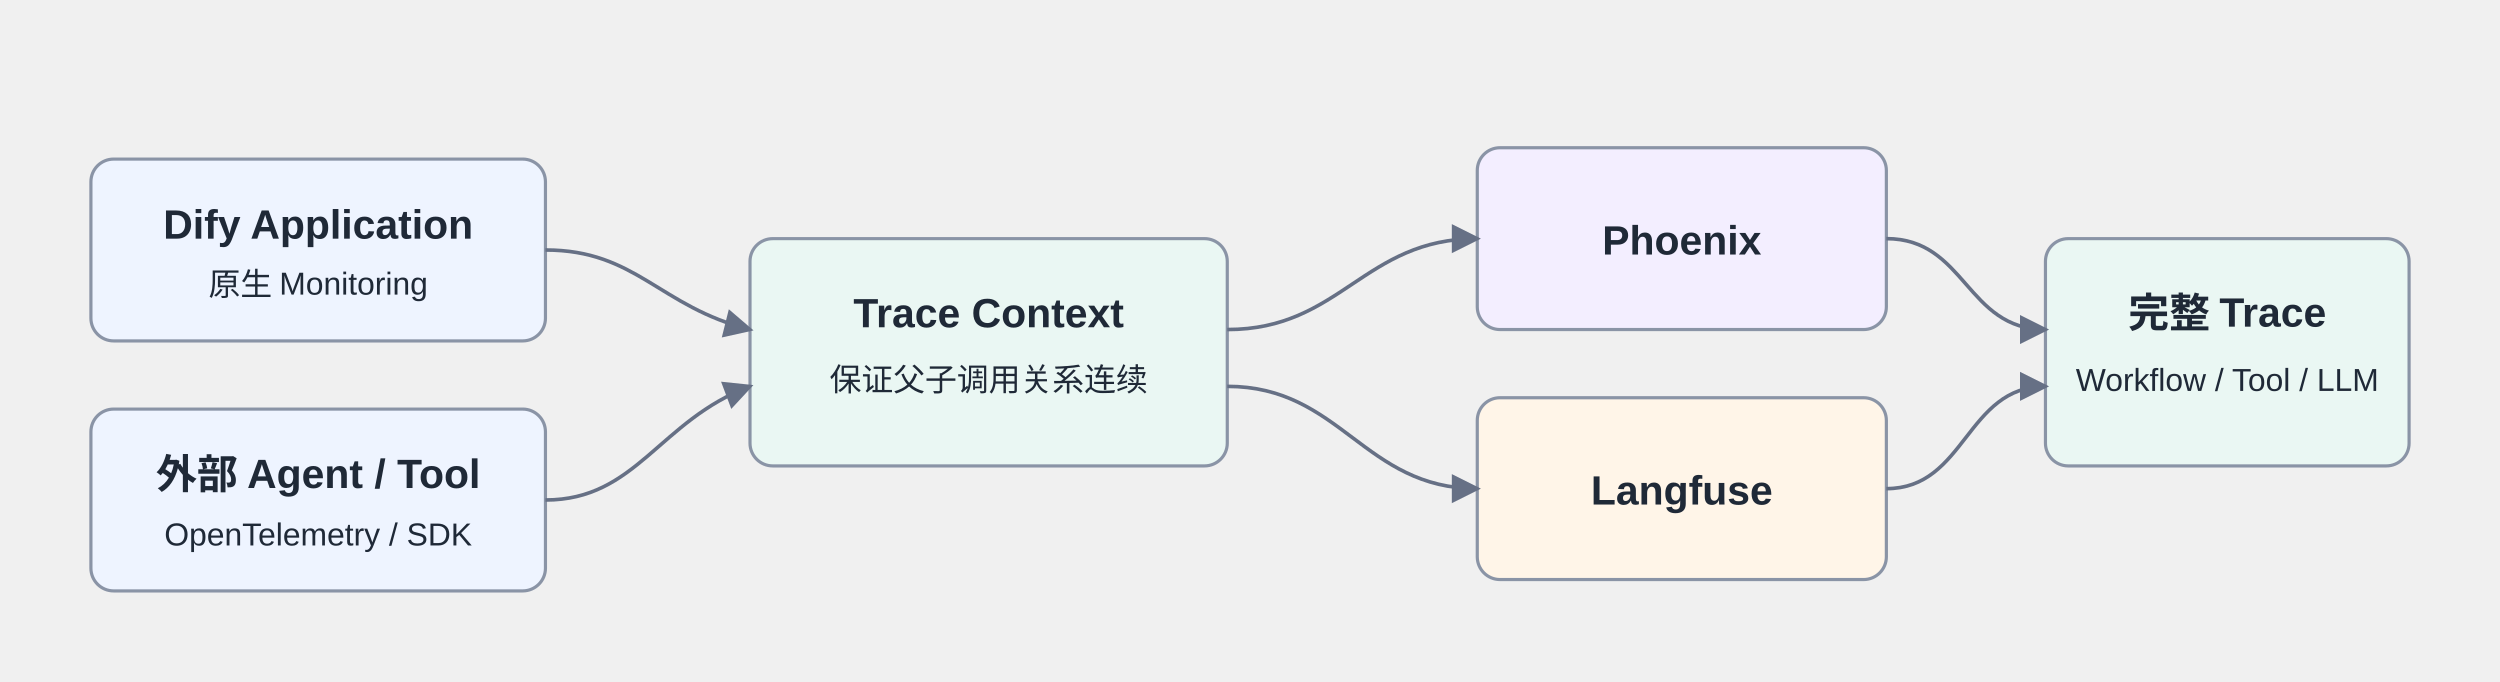
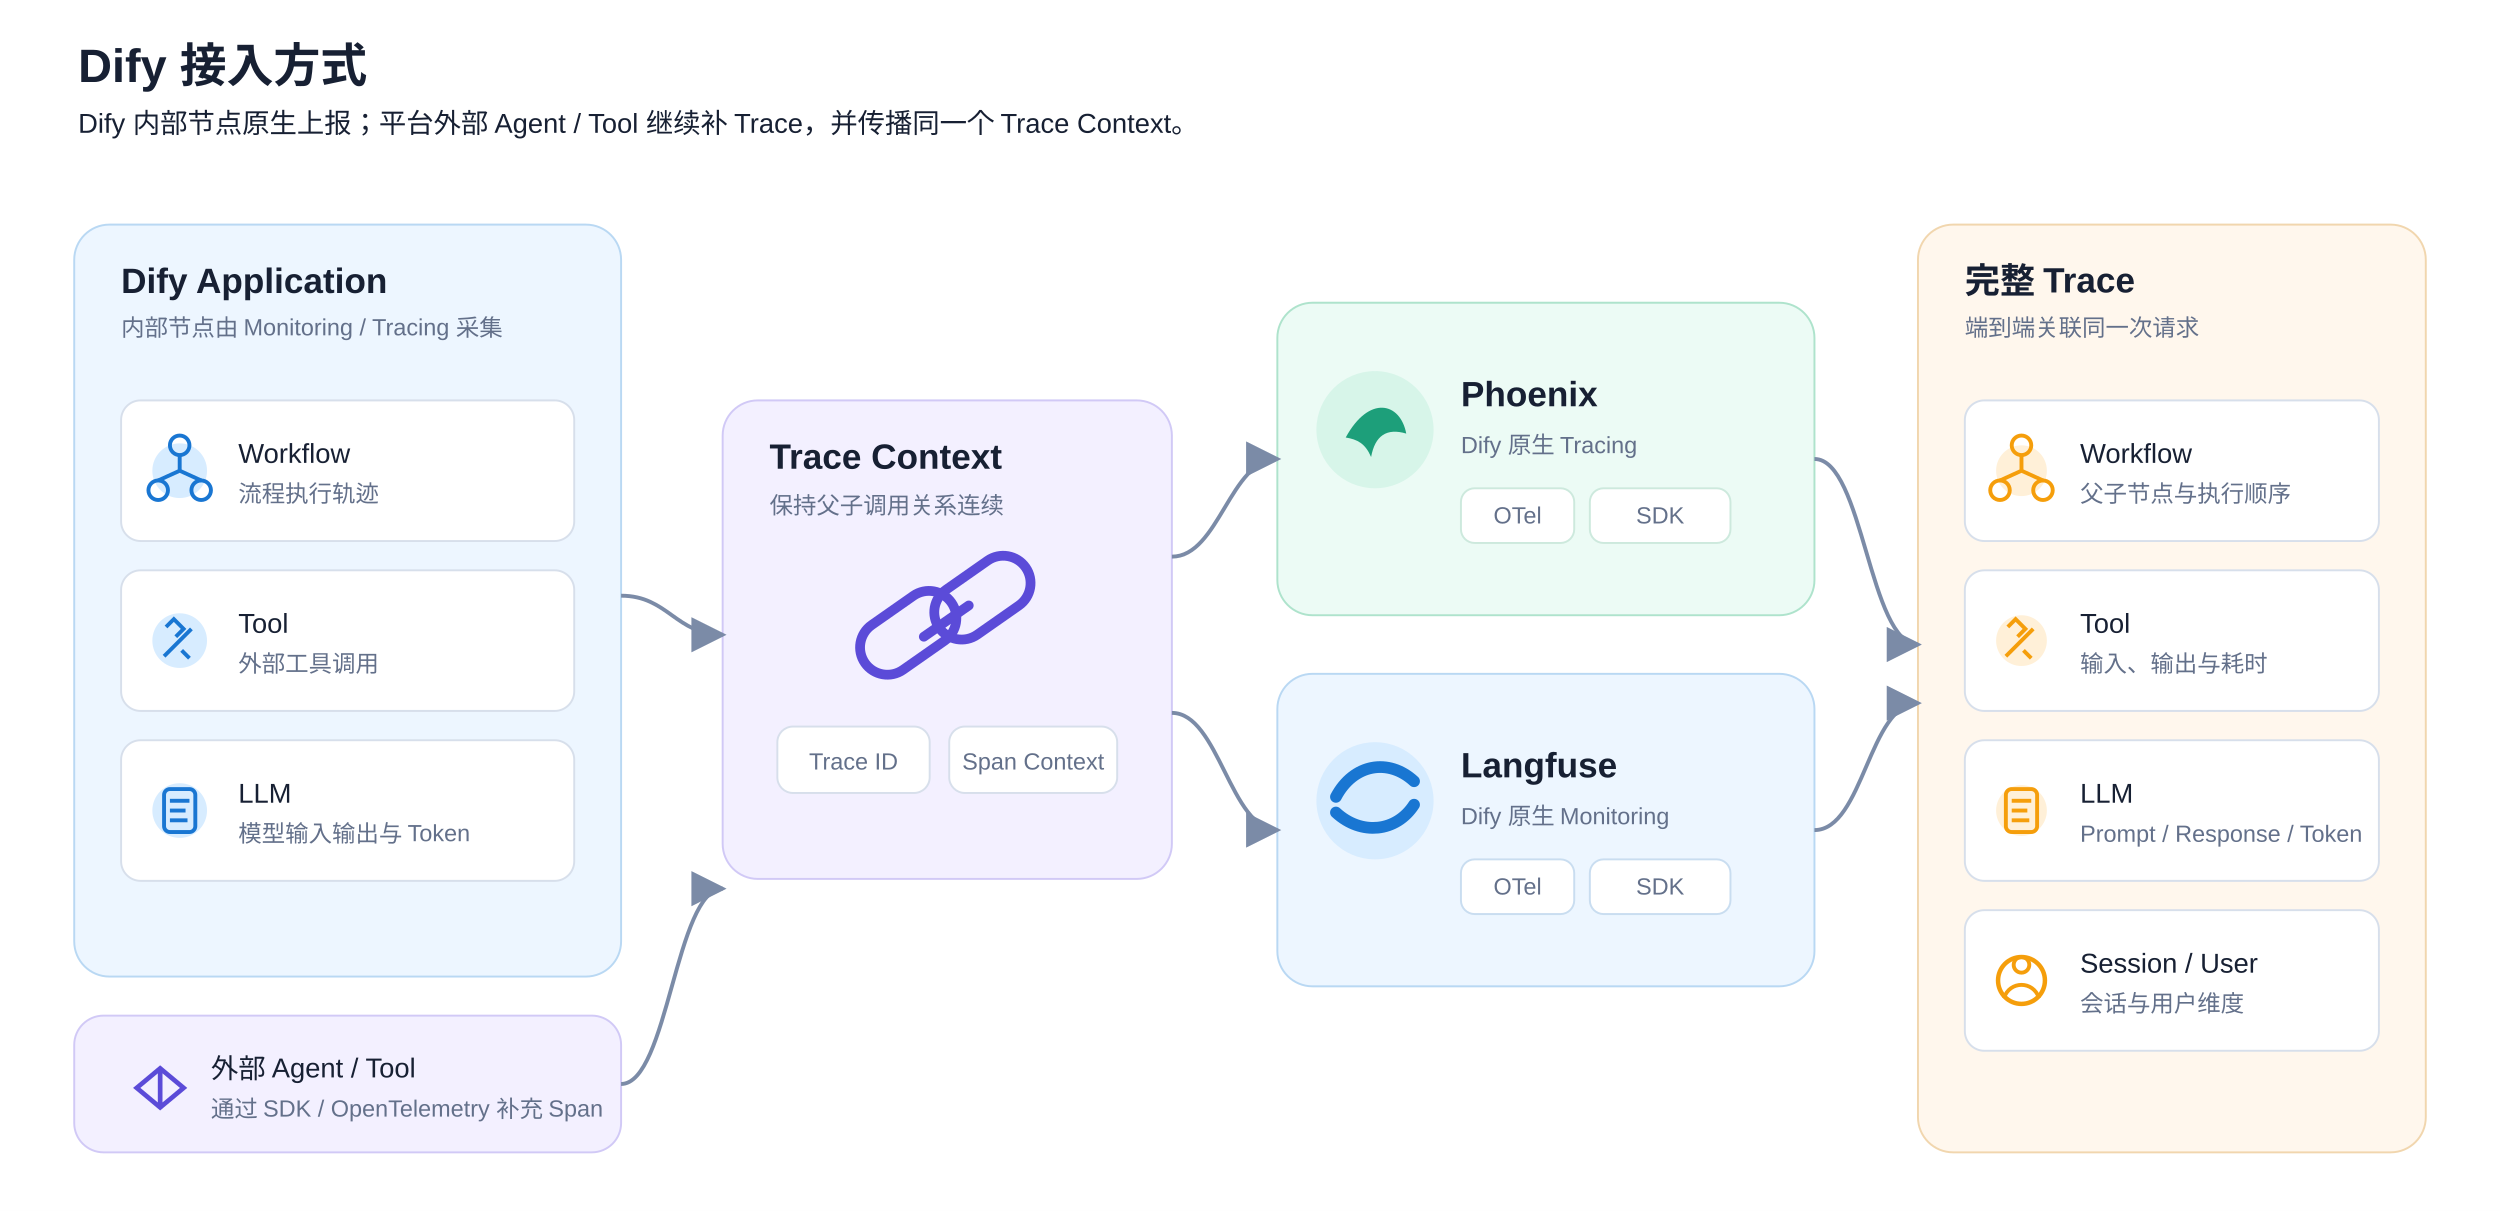
- <svg xmlns="http://www.w3.org/2000/svg" width="1100" height="300" viewBox="0 0 1100 300">
-   <style>text{font-family:Arial,"Microsoft YaHei",sans-serif;fill:#1f2937}.t{font-size:18px;font-weight:700}.s{font-size:14px}.box{stroke:#8a94a6;stroke-width:1.4;rx:10}.line{stroke:#667085;stroke-width:1.6;fill:none;marker-end:url(#a)}</style>
+ <svg xmlns="http://www.w3.org/2000/svg" width="1280" height="620" viewBox="0 0 1280 620">
  <defs>
-     <marker id="a" markerWidth="8" markerHeight="8" refX="7" refY="4" orient="auto">
-       <path d="M0,0 L8,4 L0,8 Z" fill="#667085" />
+     <marker id="a" markerWidth="9" markerHeight="9" refX="8" refY="4.5" orient="auto">
+       <path d="M0 0L9 4.5 0 9Z" fill="#7b8ba7" />
    </marker>
+     <style>text{font-family:Arial,"Microsoft YaHei",sans-serif;fill:#172033}.title{font-size:24px;font-weight:700}.h{font-size:18px;font-weight:700}.m{font-size:14px}.s{font-size:12px;fill:#63708a}.card{fill:#fff;stroke:#d7dfeb;stroke-width:1}.line{stroke:#7b8ba7;stroke-width:2;fill:none;marker-end:url(#a)}</style>
  </defs>
-   <rect x="40" y="70" width="200" height="80" class="box" fill="#EEF4FF" />
-   <text x="140" y="105" text-anchor="middle" class="t">Dify Application</text>
-   <text x="140" y="130" text-anchor="middle" class="s">原生 Monitoring</text>
-   <rect x="40" y="180" width="200" height="80" class="box" fill="#EEF4FF" />
-   <text x="140" y="215" text-anchor="middle" class="t">外部 Agent / Tool</text>
-   <text x="140" y="240" text-anchor="middle" class="s">OpenTelemetry / SDK</text>
-   <rect x="330" y="105" width="210" height="100" class="box" fill="#EAF7F3" />
-   <text x="435" y="144" text-anchor="middle" class="t">Trace Context</text>
-   <text x="435" y="172" text-anchor="middle" class="s">保证父子调用关系连续</text>
-   <rect x="650" y="65" width="180" height="80" class="box" fill="#F3EEFF" />
-   <text x="740" y="112" text-anchor="middle" class="t">Phoenix</text>
-   <rect x="650" y="175" width="180" height="80" class="box" fill="#FFF5E8" />
-   <text x="740" y="222" text-anchor="middle" class="t">Langfuse</text>
-   <rect x="900" y="105" width="160" height="100" class="box" fill="#EAF7F3" />
-   <text x="980" y="144" text-anchor="middle" class="t">完整 Trace</text>
-   <text x="980" y="172" text-anchor="middle" class="s">Workflow / Tool / LLM</text>
-   <path d="M240 110 C280 110 290 135 330 145" class="line" />
-   <path d="M240 220 C280 220 290 185 330 170" class="line" />
-   <path d="M540 145 C590 145 600 105 650 105" class="line" />
-   <path d="M540 170 C590 170 600 215 650 215" class="line" />
-   <path d="M830 105 C865 105 865 145 900 145" class="line" />
-   <path d="M830 215 C865 215 865 170 900 170" class="line" />
+   <rect width="1280" height="620" fill="#fff" />
+   <text x="40" y="42" class="title">Dify 接入方式</text>
+   <text x="40" y="68" class="m">Dify 内部节点原生上报；平台外部 Agent / Tool 继续补 Trace，并传播同一个 Trace Context。</text>
+   <rect x="38" y="115" width="280" height="385" rx="18" fill="#edf6ff" stroke="#b9d8f3" />
+   <text x="62" y="150" class="h">Dify Application</text>
+   <text x="62" y="172" class="s">内部节点由 Monitoring / Tracing 采集</text>
+   <rect x="62" y="205" width="232" height="72" rx="10" class="card" />
+   <circle cx="92" cy="241" r="14" fill="#d7ecff" />
+   <circle cx="92" cy="228" r="5" fill="none" stroke="#1976d2" stroke-width="2" />
+   <circle cx="81" cy="251" r="5" fill="none" stroke="#1976d2" stroke-width="2" />
+   <circle cx="103" cy="251" r="5" fill="none" stroke="#1976d2" stroke-width="2" />
+   <path d="M92 233v8M92 241l-11 5M92 241l11 5" stroke="#1976d2" stroke-width="2" />
+   <text x="122" y="237" class="m">Workflow</text>
+   <text x="122" y="257" class="s">流程执行轨迹</text>
+   <rect x="62" y="292" width="232" height="72" rx="10" class="card" />
+   <circle cx="92" cy="328" r="14" fill="#d7ecff" />
+   <path d="M84 336l14-14M85 321l4-4 5 5-4 4M93 333l4 4" fill="none" stroke="#1976d2" stroke-width="2" />
+   <text x="122" y="324" class="m">Tool</text>
+   <text x="122" y="344" class="s">外部工具调用</text>
+   <rect x="62" y="379" width="232" height="72" rx="10" class="card" />
+   <circle cx="92" cy="415" r="14" fill="#d7ecff" />
+   <rect x="84" y="404" width="16" height="22" rx="3" fill="none" stroke="#1976d2" stroke-width="2" />
+   <path d="M87 410h10M87 415h8M87 420h9" stroke="#1976d2" stroke-width="2" />
+   <text x="122" y="411" class="m">LLM</text>
+   <text x="122" y="431" class="s">模型输入输出与 Token</text>
+   <rect x="38" y="520" width="280" height="70" rx="15" fill="#f3f0ff" stroke="#d1c9f6" />
+   <path d="M70 557l12-10 12 10-12 10zM82 547v20" fill="none" stroke="#5b4bd8" stroke-width="2.4" />
+   <text x="108" y="552" class="m">外部 Agent / Tool</text>
+   <text x="108" y="572" class="s">通过 SDK / OpenTelemetry 补充 Span</text>
+   <rect x="370" y="205" width="230" height="245" rx="18" fill="#f3f0ff" stroke="#d1c9f6" />
+   <text x="394" y="240" class="h">Trace Context</text>
+   <text x="394" y="263" class="s">保持父子调用关系连续</text>
+   <g transform="translate(438 292)">
+     <rect x="0" y="18" width="54" height="28" rx="14" fill="none" stroke="#5b4bd8" stroke-width="5" transform="rotate(-35 27 32)" />
+     <rect x="38" y="0" width="54" height="28" rx="14" fill="none" stroke="#5b4bd8" stroke-width="5" transform="rotate(-35 65 14)" />
+     <path d="M35 34l23-16" stroke="#5b4bd8" stroke-width="5" stroke-linecap="round" />
+   </g>
+   <rect x="398" y="372" width="78" height="34" rx="8" fill="#fff" stroke="#d7dfeb" />
+   <text x="437" y="394" text-anchor="middle" class="s">Trace ID</text>
+   <rect x="486" y="372" width="86" height="34" rx="8" fill="#fff" stroke="#d7dfeb" />
+   <text x="529" y="394" text-anchor="middle" class="s">Span Context</text>
+   <rect x="654" y="155" width="275" height="160" rx="18" fill="#ecfbf5" stroke="#aee3cc" />
+   <circle cx="704" cy="220" r="30" fill="#d7f5e9" />
+   <path d="M689 224c12-22 28-18 31-2-10-3-16 1-18 12-3-7-7-9-13-10z" fill="#1d9f7a" />
+   <text x="748" y="208" class="h">Phoenix</text>
+   <text x="748" y="232" class="s">Dify 原生 Tracing</text>
+   <rect x="748" y="250" width="58" height="28" rx="7" fill="#fff" stroke="#cde9dd" />
+   <text x="777" y="268" text-anchor="middle" class="s">OTel</text>
+   <rect x="814" y="250" width="72" height="28" rx="7" fill="#fff" stroke="#cde9dd" />
+   <text x="850" y="268" text-anchor="middle" class="s">SDK</text>
+   <rect x="654" y="345" width="275" height="160" rx="18" fill="#edf6ff" stroke="#b9d8f3" />
+   <circle cx="704" cy="410" r="30" fill="#d7ecff" />
+   <path d="M684 408c9-17 27-20 40-8M684 416c13 12 31 10 40-4" fill="none" stroke="#1976d2" stroke-width="6" stroke-linecap="round" />
+   <text x="748" y="398" class="h">Langfuse</text>
+   <text x="748" y="422" class="s">Dify 原生 Monitoring</text>
+   <rect x="748" y="440" width="58" height="28" rx="7" fill="#fff" stroke="#c9ddf0" />
+   <text x="777" y="458" text-anchor="middle" class="s">OTel</text>
+   <rect x="814" y="440" width="72" height="28" rx="7" fill="#fff" stroke="#c9ddf0" />
+   <text x="850" y="458" text-anchor="middle" class="s">SDK</text>
+   <rect x="982" y="115" width="260" height="475" rx="18" fill="#fff7ed" stroke="#f1d6ae" />
+   <text x="1006" y="150" class="h">完整 Trace</text>
+   <text x="1006" y="172" class="s">端到端关联同一次请求</text>
+   <rect x="1006" y="205" width="212" height="72" rx="10" class="card" />
+   <circle cx="1035" cy="241" r="13" fill="#fff0d8" />
+   <circle cx="1035" cy="228" r="5" fill="none" stroke="#f59e0b" stroke-width="2" />
+   <circle cx="1024" cy="251" r="5" fill="none" stroke="#f59e0b" stroke-width="2" />
+   <circle cx="1046" cy="251" r="5" fill="none" stroke="#f59e0b" stroke-width="2" />
+   <path d="M1035 233v8M1035 241l-11 5M1035 241l11 5" stroke="#f59e0b" stroke-width="2" />
+   <text x="1065" y="237" class="m">Workflow</text>
+   <text x="1065" y="257" class="s">父子节点与执行顺序</text>
+   <rect x="1006" y="292" width="212" height="72" rx="10" class="card" />
+   <circle cx="1035" cy="328" r="13" fill="#fff0d8" />
+   <path d="M1027 336l14-14M1028 321l4-4 5 5-4 4M1036 333l4 4" fill="none" stroke="#f59e0b" stroke-width="2" />
+   <text x="1065" y="324" class="m">Tool</text>
+   <text x="1065" y="344" class="s">输入、输出与耗时</text>
+   <rect x="1006" y="379" width="212" height="72" rx="10" class="card" />
+   <circle cx="1035" cy="415" r="13" fill="#fff0d8" />
+   <rect x="1027" y="404" width="16" height="22" rx="3" fill="none" stroke="#f59e0b" stroke-width="2" />
+   <path d="M1030 410h10M1030 415h8M1030 420h9" stroke="#f59e0b" stroke-width="2" />
+   <text x="1065" y="411" class="m">LLM</text>
+   <text x="1065" y="431" class="s">Prompt / Response / Token</text>
+   <rect x="1006" y="466" width="212" height="72" rx="10" class="card" />
+   <circle cx="1035" cy="502" r="12" fill="none" stroke="#f59e0b" stroke-width="2.3" />
+   <circle cx="1035" cy="494" r="4" fill="none" stroke="#f59e0b" stroke-width="2" />
+   <path d="M1026 511c3-9 15-9 18 0" fill="none" stroke="#f59e0b" stroke-width="2" />
+   <text x="1065" y="498" class="m">Session / User</text>
+   <text x="1065" y="518" class="s">会话与用户维度</text>
+   <path d="M318 305c24 0 28 20 52 20" class="line" />
+   <path d="M318 555c24 0 28-100 52-100" class="line" />
+   <path d="M600 285c24 0 30-50 54-50" class="line" />
+   <path d="M600 365c24 0 30 60 54 60" class="line" />
+   <path d="M929 235c25 0 28 95 53 95" class="line" />
+   <path d="M929 425c25 0 28-65 53-65" class="line" />
</svg>
